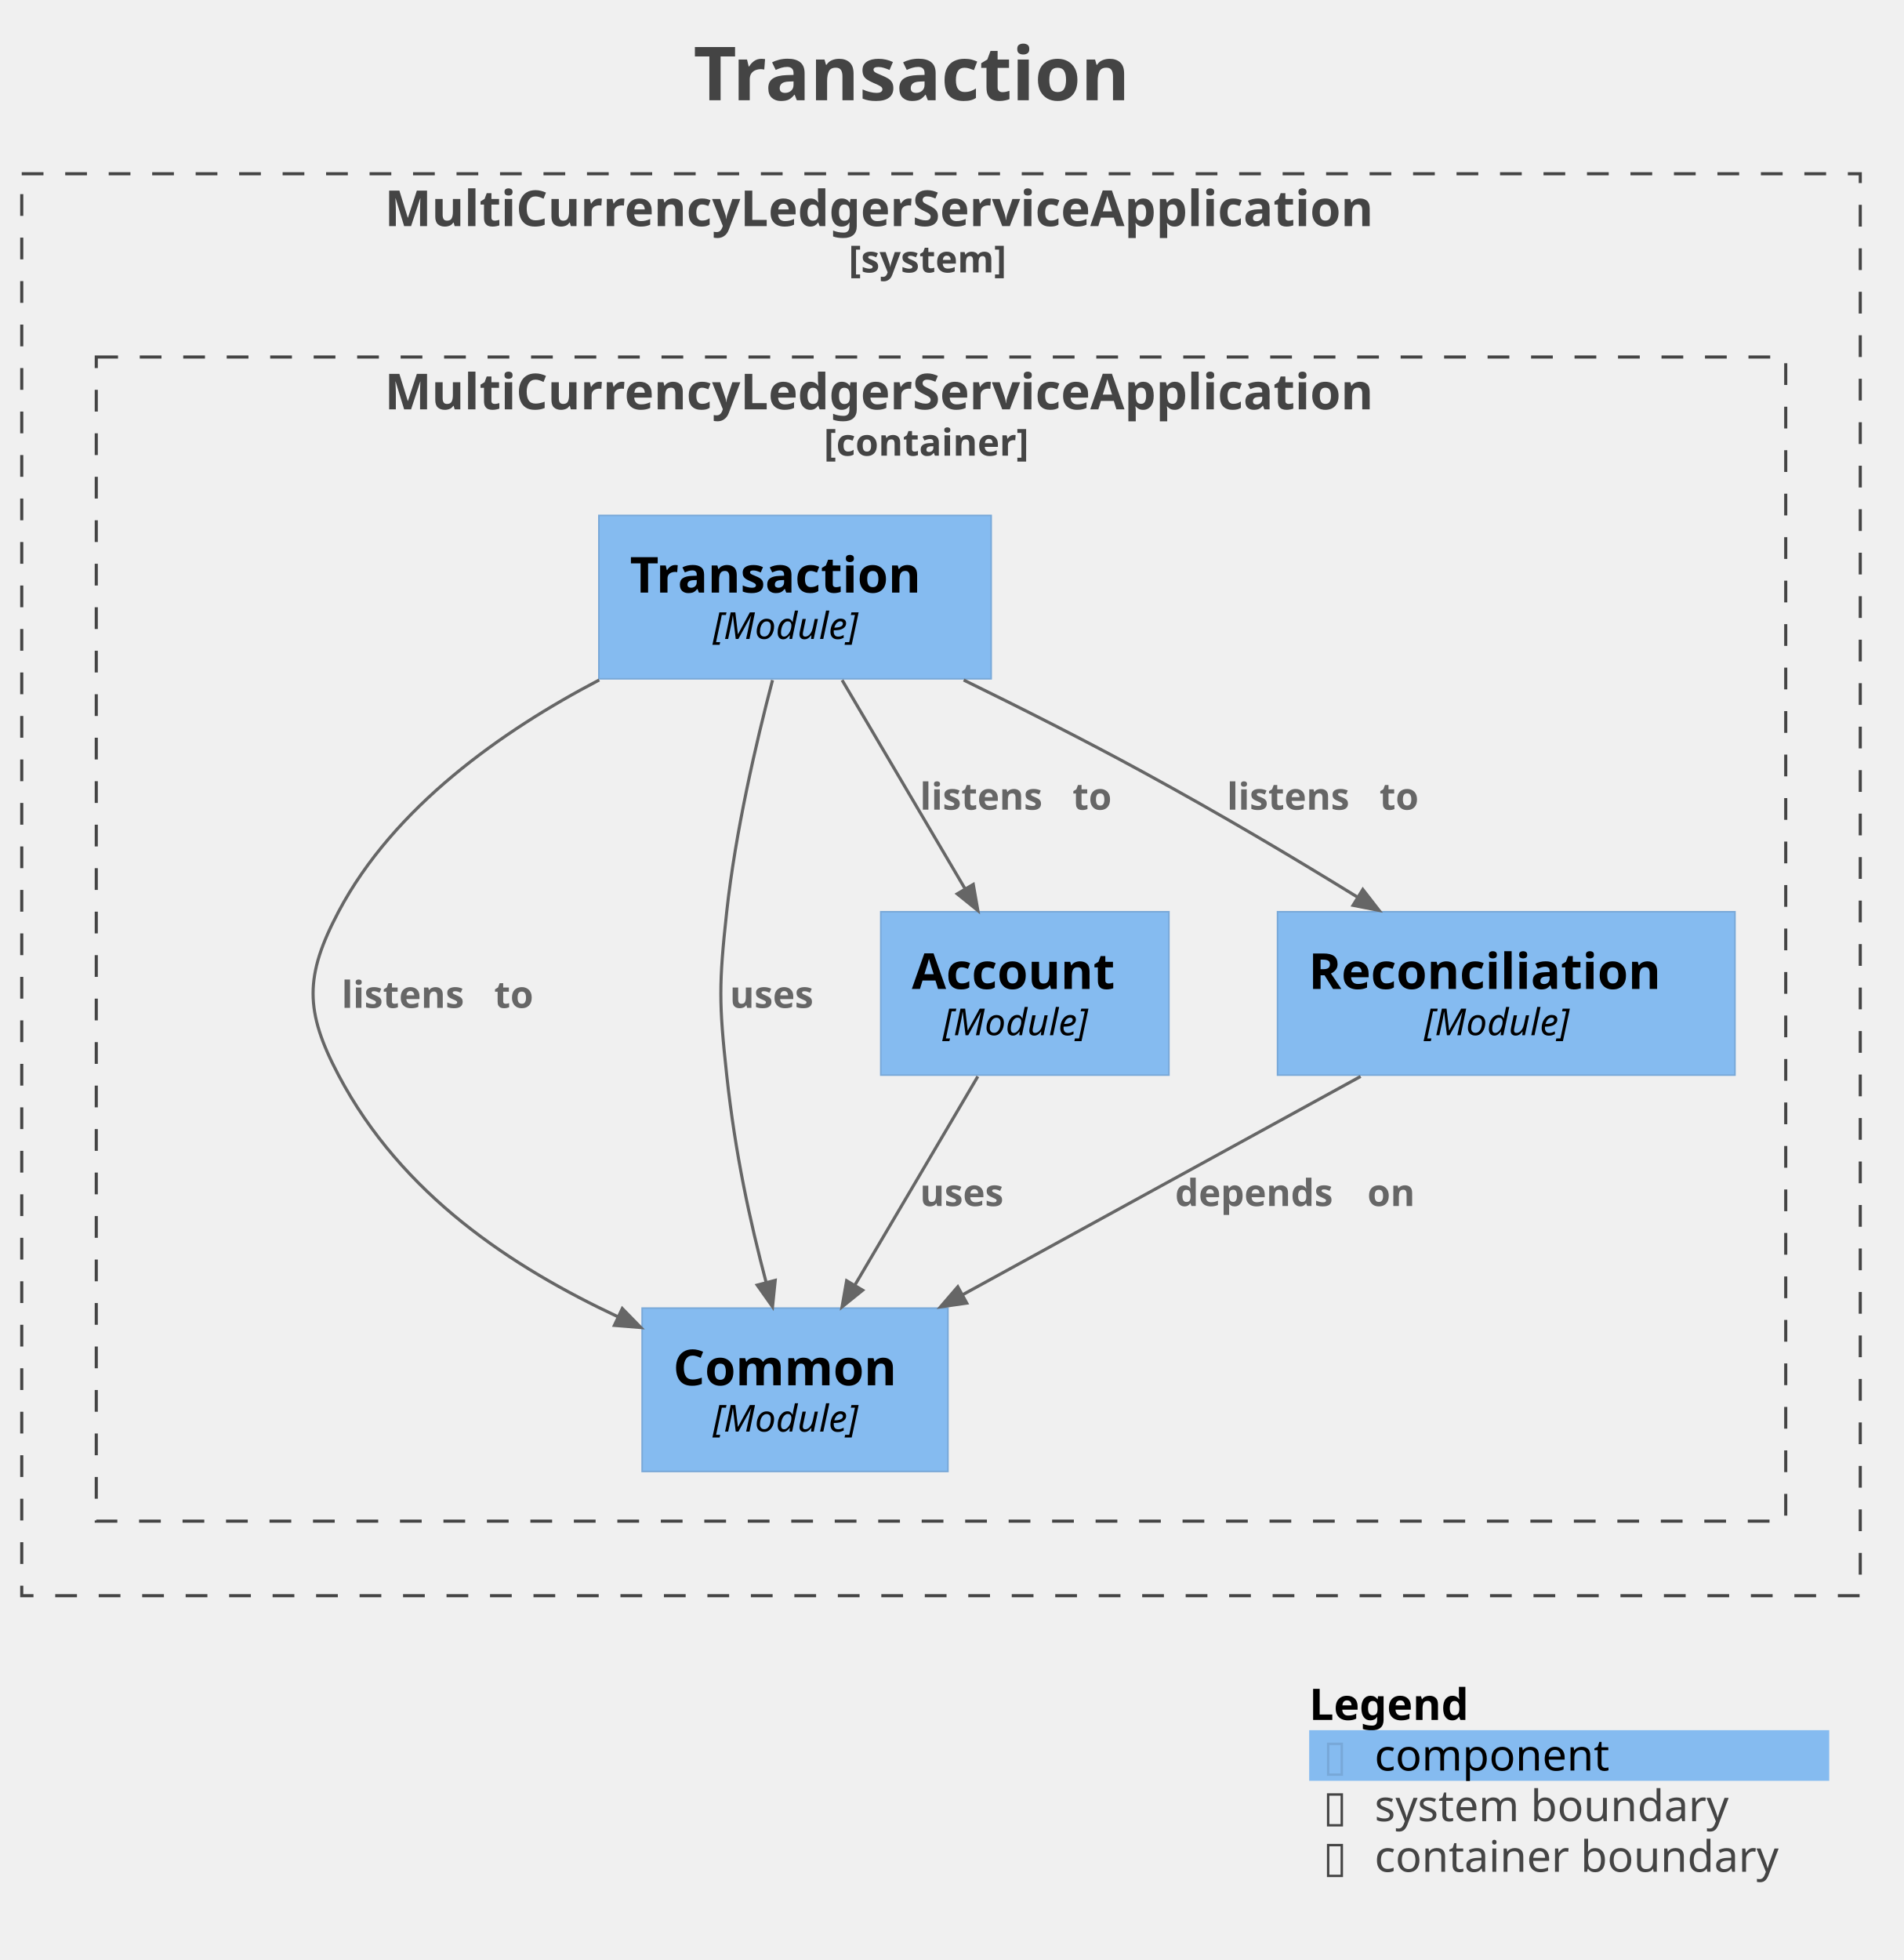
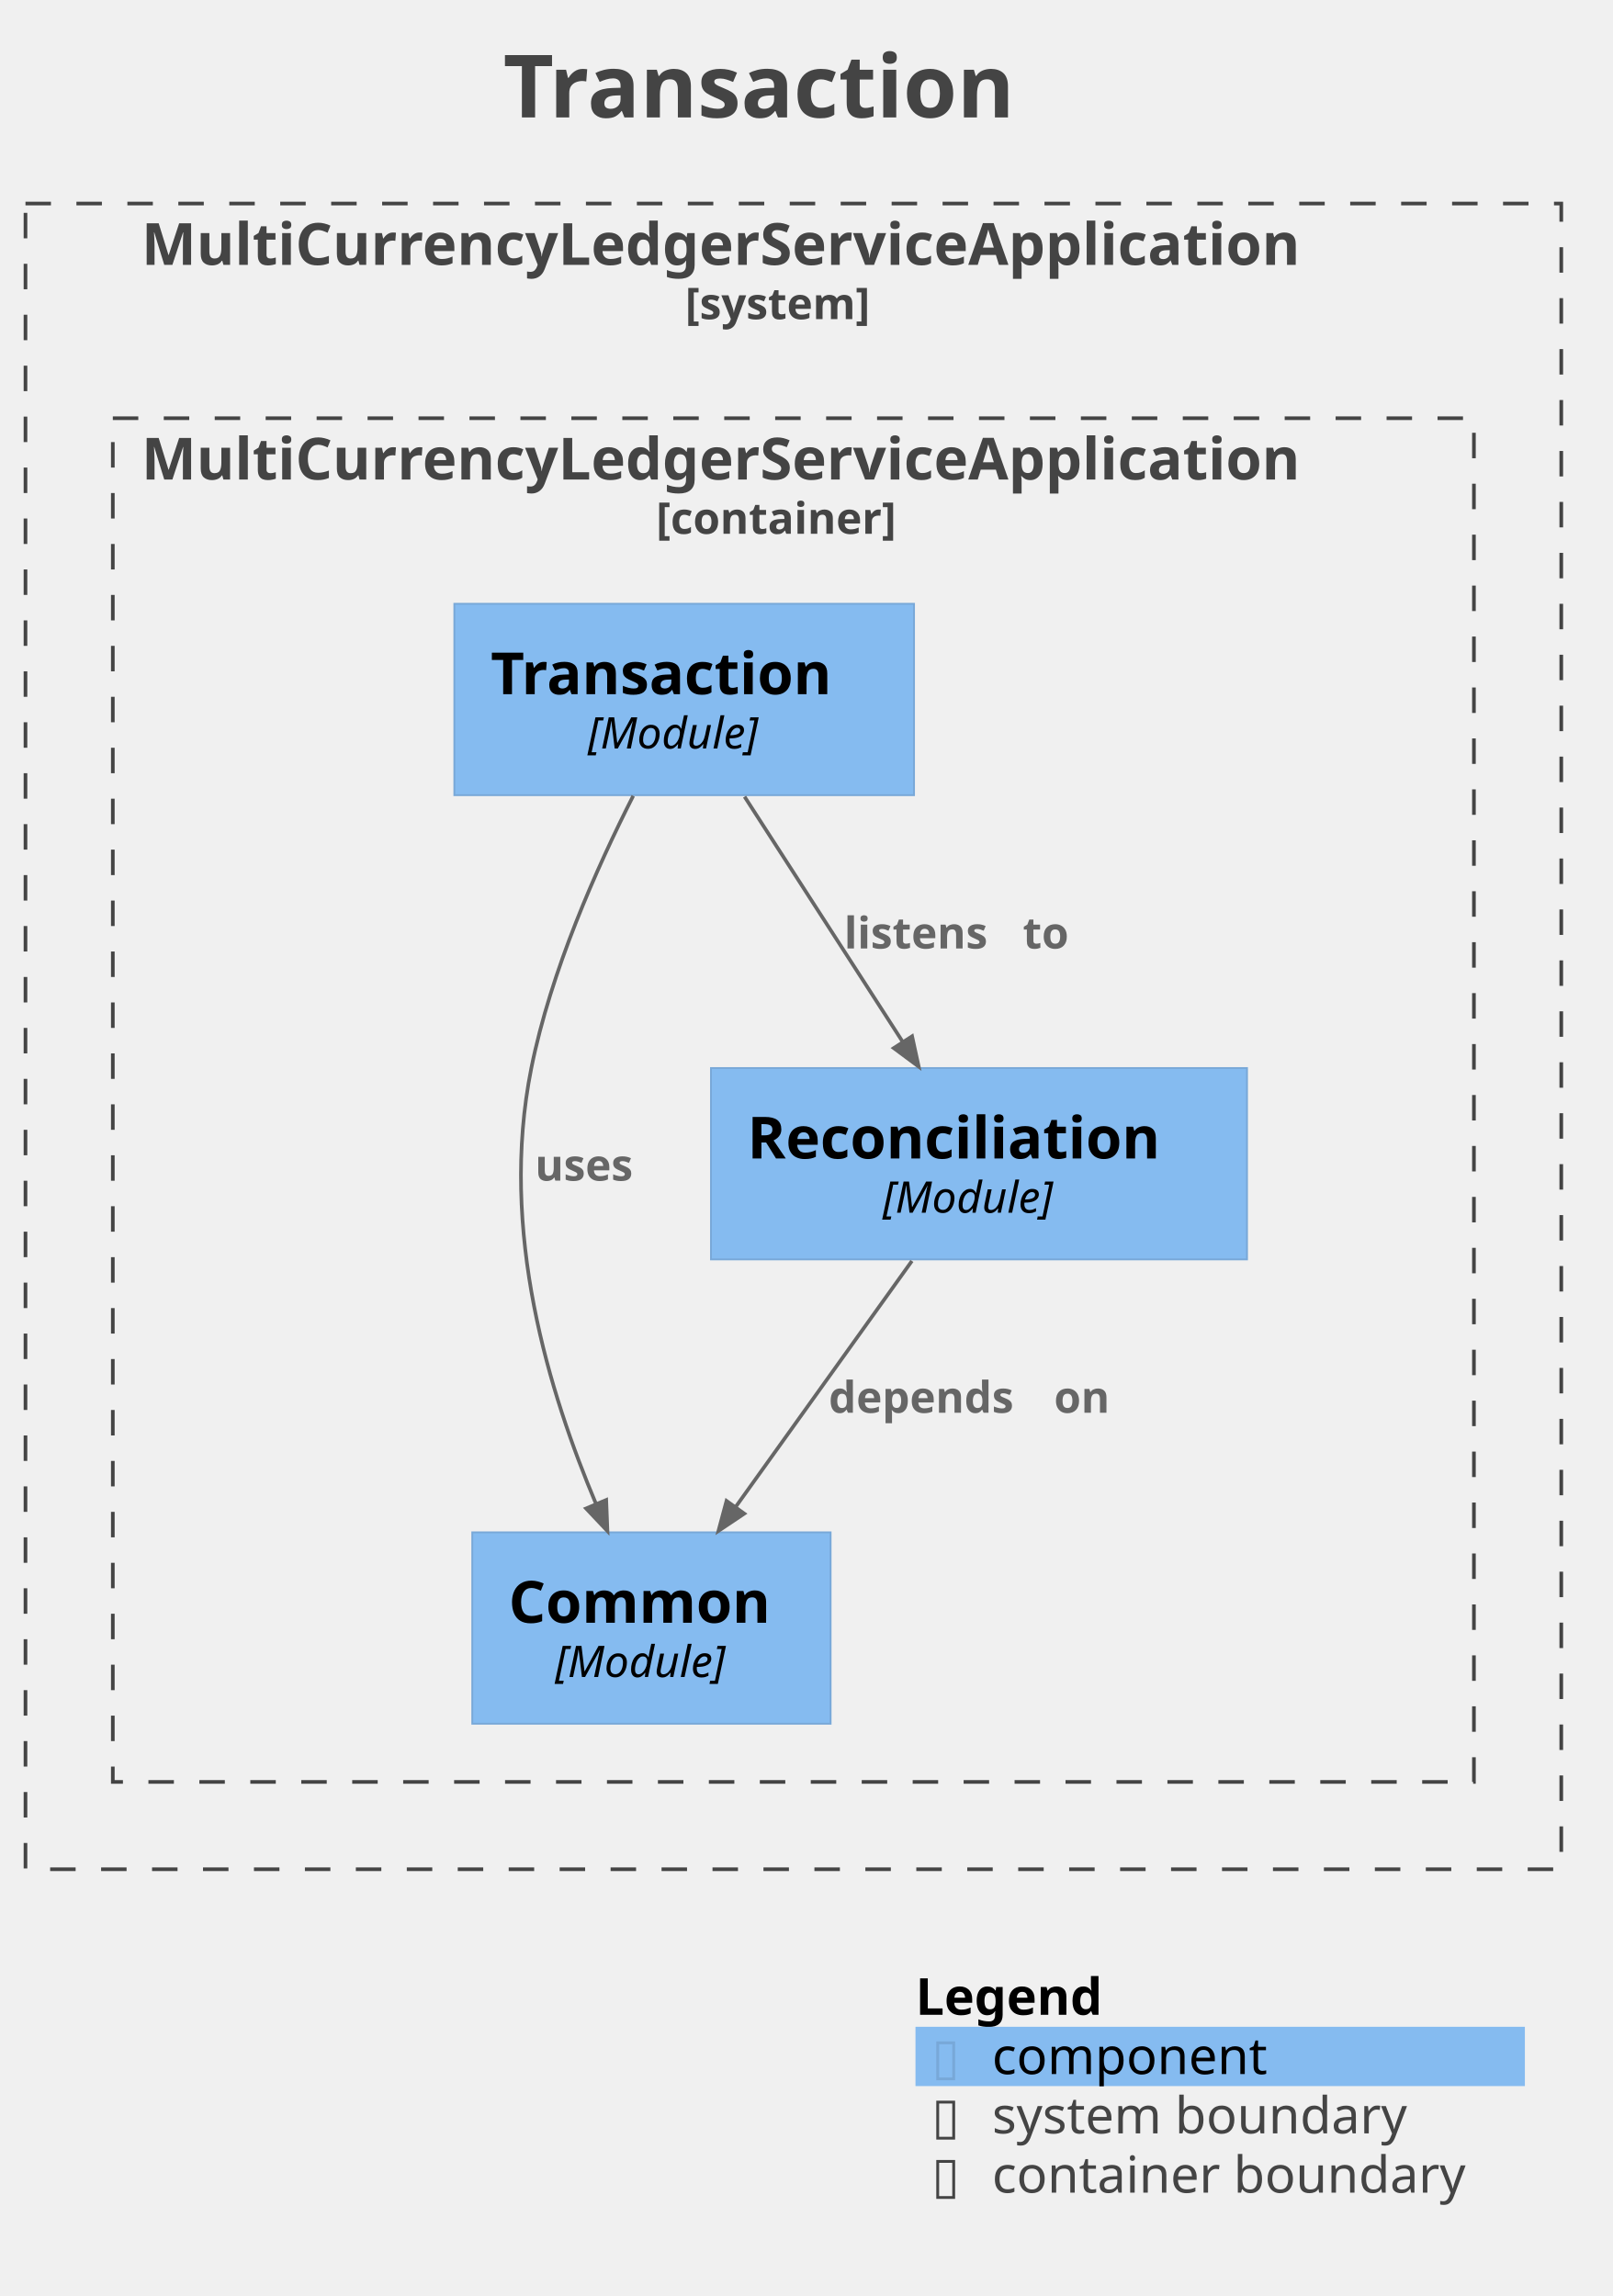
- <svg xmlns="http://www.w3.org/2000/svg" contentStyleType="text/css" data-diagram-type="DESCRIPTION" height="631px" preserveAspectRatio="none" style="width:613px;height:631px;background:#FFFFFF;" version="1.1" viewBox="0 0 613 631" width="613px" zoomAndPan="magnify">
+ <svg xmlns="http://www.w3.org/2000/svg" contentStyleType="text/css" data-diagram-type="DESCRIPTION" height="631px" preserveAspectRatio="none" style="width:443px;height:631px;background:#FFFFFF;" version="1.1" viewBox="0 0 443 631" width="443px" zoomAndPan="magnify">
  <defs />
  <g>
    <g class="title" data-source-line="1">
-       <text fill="#444444" font-family="sans-serif" font-size="24" font-weight="700" lengthAdjust="spacing" textLength="159.469" x="223.266" y="32.277">Transaction</text>
+       <text fill="#444444" font-family="sans-serif" font-size="24" font-weight="700" lengthAdjust="spacing" textLength="159.469" x="138.266" y="32.277">Transaction</text>
    </g>
    <g class="cluster" data-qualified-name="MultiCurrencyLedgerServiceApplication_boundary" data-source-line="1666" id="ent0001">
-       <rect fill="none" height="457.78" style="stroke:#444444;stroke-width:1;stroke-dasharray:7,7;" width="592" x="7" y="55.938" />
-       <text fill="#444444" font-family="sans-serif" font-size="16" font-weight="700" lengthAdjust="spacing" textLength="358.266" x="123.867" y="72.789">MultiCurrencyLedgerServiceApplication</text>
-       <text fill="#444444" font-family="sans-serif" font-size="12" font-weight="700" lengthAdjust="spacing" textLength="59.455" x="273.272" y="87.701">[system]</text>
+       <rect fill="none" height="457.78" style="stroke:#444444;stroke-width:1;stroke-dasharray:7,7;" width="422" x="7" y="55.938" />
+       <text fill="#444444" font-family="sans-serif" font-size="16" font-weight="700" lengthAdjust="spacing" textLength="358.266" x="38.867" y="72.789">MultiCurrencyLedgerServiceApplication</text>
+       <text fill="#444444" font-family="sans-serif" font-size="12" font-weight="700" lengthAdjust="spacing" textLength="59.455" x="188.273" y="87.701">[system]</text>
    </g>
    <g class="cluster" data-qualified-name="MultiCurrencyLedgerServiceApplication_boundary.MultiCurrencyLedgerServiceApplication.MultiCurrencyLedgerServiceApplication_boundary" data-source-line="1666" id="ent0002">
-       <rect fill="none" height="374.78" style="stroke:#444444;stroke-width:1;stroke-dasharray:7,7;" width="544" x="31" y="114.938" />
-       <text fill="#444444" font-family="sans-serif" font-size="16" font-weight="700" lengthAdjust="spacing" textLength="358.266" x="123.867" y="131.789">MultiCurrencyLedgerServiceApplication</text>
-       <text fill="#444444" font-family="sans-serif" font-size="12" font-weight="700" lengthAdjust="spacing" textLength="75.416" x="265.292" y="146.701">[container]</text>
+       <rect fill="none" height="374.78" style="stroke:#444444;stroke-width:1;stroke-dasharray:7,7;" width="374" x="31" y="114.938" />
+       <text fill="#444444" font-family="sans-serif" font-size="16" font-weight="700" lengthAdjust="spacing" textLength="358.266" x="38.867" y="131.789">MultiCurrencyLedgerServiceApplication</text>
+       <text fill="#444444" font-family="sans-serif" font-size="12" font-weight="700" lengthAdjust="spacing" textLength="75.416" x="180.292" y="146.701">[container]</text>
    </g>
    <g class="entity" data-qualified-name="MultiCurrencyLedgerServiceApplication_boundary.MultiCurrencyLedgerServiceApplication.MultiCurrencyLedgerServiceApplication_boundary.MultiCurrencyLedgerServiceApplication.MultiCurrencyLedgerServiceApplication.Common" data-source-line="78" id="ent0003">
-       <rect fill="#85BBF0" height="52.594" style="stroke:#78A8D8;stroke-width:0.5;" width="98.461" x="206.77" y="421.127" />
-       <text fill="#000000" font-family="sans-serif" font-size="16" font-weight="700" lengthAdjust="spacing" textLength="78.461" x="216.77" y="445.979">Common</text>
-       <text fill="#000000" font-family="sans-serif" font-size="12" font-style="italic" lengthAdjust="spacing" textLength="52.998" x="229.501" y="460.891">[Module]</text>
+       <rect fill="#85BBF0" height="52.594" style="stroke:#78A8D8;stroke-width:0.5;" width="98.461" x="129.77" y="421.127" />
+       <text fill="#000000" font-family="sans-serif" font-size="16" font-weight="700" lengthAdjust="spacing" textLength="78.461" x="139.77" y="445.979">Common</text>
+       <text fill="#000000" font-family="sans-serif" font-size="12" font-style="italic" lengthAdjust="spacing" textLength="52.998" x="152.501" y="460.891">[Module]</text>
    </g>
-     <g class="entity" data-qualified-name="MultiCurrencyLedgerServiceApplication_boundary.MultiCurrencyLedgerServiceApplication.MultiCurrencyLedgerServiceApplication_boundary.MultiCurrencyLedgerServiceApplication.MultiCurrencyLedgerServiceApplication.Account" data-source-line="78" id="ent0004">
-       <rect fill="#85BBF0" height="52.594" style="stroke:#78A8D8;stroke-width:0.5;" width="92.773" x="283.61" y="293.527" />
-       <text fill="#000000" font-family="sans-serif" font-size="16" font-weight="700" lengthAdjust="spacing" textLength="72.773" x="293.61" y="318.379">Account</text>
-       <text fill="#000000" font-family="sans-serif" font-size="12" font-style="italic" lengthAdjust="spacing" textLength="52.998" x="303.498" y="333.291">[Module]</text>
+     <g class="entity" data-qualified-name="MultiCurrencyLedgerServiceApplication_boundary.MultiCurrencyLedgerServiceApplication.MultiCurrencyLedgerServiceApplication_boundary.MultiCurrencyLedgerServiceApplication.MultiCurrencyLedgerServiceApplication.Reconciliation" data-source-line="78" id="ent0004">
+       <rect fill="#85BBF0" height="52.594" style="stroke:#78A8D8;stroke-width:0.5;" width="147.289" x="195.36" y="293.527" />
+       <text fill="#000000" font-family="sans-serif" font-size="16" font-weight="700" lengthAdjust="spacing" textLength="127.289" x="205.36" y="318.379">Reconciliation</text>
+       <text fill="#000000" font-family="sans-serif" font-size="12" font-style="italic" lengthAdjust="spacing" textLength="52.998" x="242.506" y="333.291">[Module]</text>
    </g>
-     <g class="entity" data-qualified-name="MultiCurrencyLedgerServiceApplication_boundary.MultiCurrencyLedgerServiceApplication.MultiCurrencyLedgerServiceApplication_boundary.MultiCurrencyLedgerServiceApplication.MultiCurrencyLedgerServiceApplication.Reconciliation" data-source-line="78" id="ent0005">
-       <rect fill="#85BBF0" height="52.594" style="stroke:#78A8D8;stroke-width:0.5;" width="147.289" x="411.36" y="293.527" />
-       <text fill="#000000" font-family="sans-serif" font-size="16" font-weight="700" lengthAdjust="spacing" textLength="127.289" x="421.36" y="318.379">Reconciliation</text>
-       <text fill="#000000" font-family="sans-serif" font-size="12" font-style="italic" lengthAdjust="spacing" textLength="52.998" x="458.505" y="333.291">[Module]</text>
+     <g class="entity" data-qualified-name="MultiCurrencyLedgerServiceApplication_boundary.MultiCurrencyLedgerServiceApplication.MultiCurrencyLedgerServiceApplication_boundary.MultiCurrencyLedgerServiceApplication.MultiCurrencyLedgerServiceApplication.Transaction" data-source-line="78" id="ent0005">
+       <rect fill="#85BBF0" height="52.594" style="stroke:#78A8D8;stroke-width:0.5;" width="126.312" x="124.84" y="165.938" />
+       <text fill="#000000" font-family="sans-serif" font-size="16" font-weight="700" lengthAdjust="spacing" textLength="106.312" x="134.84" y="190.789">Transaction</text>
+       <text fill="#000000" font-family="sans-serif" font-size="12" font-style="italic" lengthAdjust="spacing" textLength="52.998" x="161.497" y="205.701">[Module]</text>
    </g>
-     <g class="entity" data-qualified-name="MultiCurrencyLedgerServiceApplication_boundary.MultiCurrencyLedgerServiceApplication.MultiCurrencyLedgerServiceApplication_boundary.MultiCurrencyLedgerServiceApplication.MultiCurrencyLedgerServiceApplication.Transaction" data-source-line="78" id="ent0006">
-       <rect fill="#85BBF0" height="52.594" style="stroke:#78A8D8;stroke-width:0.5;" width="126.312" x="192.84" y="165.938" />
-       <text fill="#000000" font-family="sans-serif" font-size="16" font-weight="700" lengthAdjust="spacing" textLength="106.312" x="202.84" y="190.789">Transaction</text>
-       <text fill="#000000" font-family="sans-serif" font-size="12" font-style="italic" lengthAdjust="spacing" textLength="52.998" x="229.497" y="205.701">[Module]</text>
+     <g class="link" data-entity-1="ent0005" data-entity-2="ent0004" data-link-type="dependency" data-source-line="1779" id="lnk6">
+       <path d="M204.59,218.947 C218.56,240.627 234.122,264.756 248.102,286.416" fill="none" id="MultiCurrencyLedgerServiceApplication.MultiCurrencyLedgerServiceApplication.Transaction-to-MultiCurrencyLedgerServiceApplication.MultiCurrencyLedgerServiceApplication.Reconciliation" style="stroke:#666666;stroke-width:1;" />
+       <polygon fill="#666666" points="252.44,293.137,250.622,284.789,245.581,288.043,252.44,293.137" style="stroke:#666666;stroke-width:1;stroke-linejoin:miter;stroke-miterlimit:10;" />
+       <text fill="#666666" font-family="sans-serif" font-size="12" font-weight="700" lengthAdjust="spacing" textLength="44.93" x="231.93" y="260.666">listens</text>
+       <text fill="#666666" font-family="sans-serif" font-size="12" font-weight="700" lengthAdjust="spacing" textLength="4.178" x="276.86" y="260.666"> </text>
+       <text fill="#666666" font-family="sans-serif" font-size="12" font-weight="700" lengthAdjust="spacing" textLength="13.98" x="281.037" y="260.666">to</text>
    </g>
-     <g class="link" data-entity-1="ent0004" data-entity-2="ent0003" data-link-type="dependency" data-source-line="1779" id="lnk7">
-       <path d="M314.85,346.548 C302.08,368.217 287.963,392.186 275.193,413.846" fill="none" id="MultiCurrencyLedgerServiceApplication.MultiCurrencyLedgerServiceApplication.Account-to-MultiCurrencyLedgerServiceApplication.MultiCurrencyLedgerServiceApplication.Common" style="stroke:#666666;stroke-width:1;" />
-       <polygon fill="#666666" points="271.13,420.738,277.777,415.37,272.609,412.322,271.13,420.738" style="stroke:#666666;stroke-width:1;stroke-linejoin:miter;stroke-miterlimit:10;" />
-       <text fill="#666666" font-family="sans-serif" font-size="12" font-weight="700" lengthAdjust="spacing" textLength="30.967" x="296.22" y="388.266">uses</text>
+     <g class="link" data-entity-1="ent0005" data-entity-2="ent0003" data-link-type="dependency" data-source-line="1779" id="lnk7">
+       <path d="M173.99,218.727 C163.97,238.477 151.35,266.877 146,293.527 C136.99,338.387 151.036,383.054 163.806,413.394" fill="none" id="MultiCurrencyLedgerServiceApplication.MultiCurrencyLedgerServiceApplication.Transaction-to-MultiCurrencyLedgerServiceApplication.MultiCurrencyLedgerServiceApplication.Common" style="stroke:#666666;stroke-width:1;" />
+       <polygon fill="#666666" points="166.91,420.767,166.572,412.23,161.042,414.558,166.91,420.767" style="stroke:#666666;stroke-width:1;stroke-linejoin:miter;stroke-miterlimit:10;" />
+       <text fill="#666666" font-family="sans-serif" font-size="12" font-weight="700" lengthAdjust="spacing" textLength="30.967" x="147" y="324.466">uses</text>
    </g>
-     <g class="link" data-entity-1="ent0006" data-entity-2="ent0004" data-link-type="dependency" data-source-line="1779" id="lnk8">
-       <path d="M271.15,218.947 C283.92,240.627 298.037,264.586 310.807,286.246" fill="none" id="MultiCurrencyLedgerServiceApplication.MultiCurrencyLedgerServiceApplication.Transaction-to-MultiCurrencyLedgerServiceApplication.MultiCurrencyLedgerServiceApplication.Account" style="stroke:#666666;stroke-width:1;" />
-       <polygon fill="#666666" points="314.87,293.137,313.391,284.722,308.223,287.77,314.87,293.137" style="stroke:#666666;stroke-width:1;stroke-linejoin:miter;stroke-miterlimit:10;" />
-       <text fill="#666666" font-family="sans-serif" font-size="12" font-weight="700" lengthAdjust="spacing" textLength="44.93" x="296.22" y="260.666">listens</text>
-       <text fill="#666666" font-family="sans-serif" font-size="12" font-weight="700" lengthAdjust="spacing" textLength="4.178" x="341.15" y="260.666"> </text>
-       <text fill="#666666" font-family="sans-serif" font-size="12" font-weight="700" lengthAdjust="spacing" textLength="13.98" x="345.327" y="260.666">to</text>
-     </g>
-     <g class="link" data-entity-1="ent0006" data-entity-2="ent0003" data-link-type="dependency" data-source-line="1779" id="lnk9">
-       <path d="M192.95,218.907 C161.66,235.268 126.82,259.798 109,293.527 C98.08,314.197 98.08,325.457 109,346.127 C129.42,384.777 164.938,407.949 199.098,423.979" fill="none" id="MultiCurrencyLedgerServiceApplication.MultiCurrencyLedgerServiceApplication.Transaction-to-MultiCurrencyLedgerServiceApplication.MultiCurrencyLedgerServiceApplication.Common" style="stroke:#666666;stroke-width:1;" />
-       <polygon fill="#666666" points="206.34,427.377,200.372,421.263,197.823,426.695,206.34,427.377" style="stroke:#666666;stroke-width:1;stroke-linejoin:miter;stroke-miterlimit:10;" />
-       <text fill="#666666" font-family="sans-serif" font-size="12" font-weight="700" lengthAdjust="spacing" textLength="44.93" x="110" y="324.466">listens</text>
-       <text fill="#666666" font-family="sans-serif" font-size="12" font-weight="700" lengthAdjust="spacing" textLength="4.178" x="154.93" y="324.466"> </text>
-       <text fill="#666666" font-family="sans-serif" font-size="12" font-weight="700" lengthAdjust="spacing" textLength="13.98" x="159.107" y="324.466">to</text>
-     </g>
-     <g class="link" data-entity-1="ent0006" data-entity-2="ent0003" data-link-type="dependency" data-source-line="1779" id="lnk11">
-       <path d="M248.75,218.958 C243.47,239.067 236.79,267.827 234,293.527 C231.48,316.767 231.48,322.887 234,346.127 C236.79,371.817 241.438,392.85 246.718,412.96" fill="none" id="MultiCurrencyLedgerServiceApplication.MultiCurrencyLedgerServiceApplication.Transaction-to-MultiCurrencyLedgerServiceApplication.MultiCurrencyLedgerServiceApplication.Common-1" style="stroke:#666666;stroke-width:1;" />
-       <polygon fill="#666666" points="248.75,420.697,249.62,412.198,243.817,413.722,248.75,420.697" style="stroke:#666666;stroke-width:1;stroke-linejoin:miter;stroke-miterlimit:10;" />
-       <text fill="#666666" font-family="sans-serif" font-size="12" font-weight="700" lengthAdjust="spacing" textLength="30.967" x="235" y="324.466">uses</text>
-     </g>
-     <g class="link" data-entity-1="ent0006" data-entity-2="ent0005" data-link-type="dependency" data-source-line="1779" id="lnk10">
-       <path d="M310.3,218.928 C328.78,227.958 349.44,238.398 368,248.528 C393.69,262.558 415.007,275.214 437.247,288.904" fill="none" id="MultiCurrencyLedgerServiceApplication.MultiCurrencyLedgerServiceApplication.Transaction-to-MultiCurrencyLedgerServiceApplication.MultiCurrencyLedgerServiceApplication.Reconciliation" style="stroke:#666666;stroke-width:1;" />
-       <polygon fill="#666666" points="444.06,293.098,438.82,286.349,435.675,291.459,444.06,293.098" style="stroke:#666666;stroke-width:1;stroke-linejoin:miter;stroke-miterlimit:10;" />
-       <text fill="#666666" font-family="sans-serif" font-size="12" font-weight="700" lengthAdjust="spacing" textLength="44.93" x="395.06" y="260.666">listens</text>
-       <text fill="#666666" font-family="sans-serif" font-size="12" font-weight="700" lengthAdjust="spacing" textLength="4.178" x="439.99" y="260.666"> </text>
-       <text fill="#666666" font-family="sans-serif" font-size="12" font-weight="700" lengthAdjust="spacing" textLength="13.98" x="444.167" y="260.666">to</text>
-     </g>
-     <g class="link" data-entity-1="ent0005" data-entity-2="ent0003" data-link-type="dependency" data-source-line="1779" id="lnk12">
-       <path d="M438.11,346.548 C398.59,368.217 349.345,395.231 309.845,416.891" fill="none" id="MultiCurrencyLedgerServiceApplication.MultiCurrencyLedgerServiceApplication.Reconciliation-to-MultiCurrencyLedgerServiceApplication.MultiCurrencyLedgerServiceApplication.Common" style="stroke:#666666;stroke-width:1;" />
-       <polygon fill="#666666" points="302.83,420.738,311.287,419.522,308.402,414.26,302.83,420.738" style="stroke:#666666;stroke-width:1;stroke-linejoin:miter;stroke-miterlimit:10;" />
-       <text fill="#666666" font-family="sans-serif" font-size="12" font-weight="700" lengthAdjust="spacing" textLength="57.732" x="378.37" y="388.266">depends</text>
-       <text fill="#666666" font-family="sans-serif" font-size="12" font-weight="700" lengthAdjust="spacing" textLength="4.178" x="436.102" y="388.266"> </text>
-       <text fill="#666666" font-family="sans-serif" font-size="12" font-weight="700" lengthAdjust="spacing" textLength="16.787" x="440.28" y="388.266">on</text>
+     <g class="link" data-entity-1="ent0004" data-entity-2="ent0003" data-link-type="dependency" data-source-line="1779" id="lnk8">
+       <path d="M250.57,346.548 C235.04,368.217 217.59,392.575 202.07,414.235" fill="none" id="MultiCurrencyLedgerServiceApplication.MultiCurrencyLedgerServiceApplication.Reconciliation-to-MultiCurrencyLedgerServiceApplication.MultiCurrencyLedgerServiceApplication.Common" style="stroke:#666666;stroke-width:1;" />
+       <polygon fill="#666666" points="197.41,420.738,204.508,415.982,199.631,412.487,197.41,420.738" style="stroke:#666666;stroke-width:1;stroke-linejoin:miter;stroke-miterlimit:10;" />
+       <text fill="#666666" font-family="sans-serif" font-size="12" font-weight="700" lengthAdjust="spacing" textLength="57.732" x="227.7" y="388.266">depends</text>
+       <text fill="#666666" font-family="sans-serif" font-size="12" font-weight="700" lengthAdjust="spacing" textLength="4.178" x="285.432" y="388.266"> </text>
+       <text fill="#666666" font-family="sans-serif" font-size="12" font-weight="700" lengthAdjust="spacing" textLength="16.787" x="289.61" y="388.266">on</text>
    </g>
    <g class="legend" data-source-line="1576">
-       <rect fill="none" height="16.297" style="stroke:none;stroke-width:1;" width="167.446" x="421.554" y="540.717" />
-       <text fill="#000000" font-family="sans-serif" font-size="14" font-weight="700" lengthAdjust="spacing" textLength="57.921" x="421.554" y="553.713">Legend</text>
-       <text fill="#FFFFFF" font-family="sans-serif" font-size="14" lengthAdjust="spacing" textLength="4.45" x="484.349" y="553.713"> </text>
-       <rect fill="#85BBF0" height="16.297" style="stroke:none;stroke-width:1;" width="167.446" x="421.554" y="557.014" />
-       <text fill="#78A8D8" font-family="sans-serif" font-size="14" lengthAdjust="spacing" textLength="7.704" x="426.004" y="570.01">▯</text>
-       <text fill="#FFFFFF" font-family="sans-serif" font-size="14" lengthAdjust="spacing" textLength="4.45" x="433.708" y="570.01"> </text>
-       <text fill="#000000" font-family="sans-serif" font-size="14" lengthAdjust="spacing" textLength="79.201" x="442.608" y="570.01">component</text>
-       <text fill="#FFFFFF" font-family="sans-serif" font-size="14" lengthAdjust="spacing" textLength="4.45" x="526.26" y="570.01"> </text>
-       <rect fill="none" height="16.297" style="stroke:none;stroke-width:1;" width="167.446" x="421.554" y="573.311" />
-       <text fill="#444444" font-family="sans-serif" font-size="14" lengthAdjust="spacing" textLength="7.704" x="426.004" y="586.306">▯</text>
-       <text fill="#FFFFFF" font-family="sans-serif" font-size="14" lengthAdjust="spacing" textLength="4.45" x="433.708" y="586.306"> </text>
-       <text fill="#444444" font-family="sans-serif" font-size="14" lengthAdjust="spacing" textLength="121.769" x="442.608" y="586.306">system boundary</text>
-       <text fill="#FFFFFF" font-family="sans-serif" font-size="14" lengthAdjust="spacing" textLength="4.45" x="568.827" y="586.306"> </text>
-       <rect fill="none" height="16.297" style="stroke:none;stroke-width:1;" width="167.446" x="421.554" y="589.608" />
-       <text fill="#444444" font-family="sans-serif" font-size="14" lengthAdjust="spacing" textLength="7.704" x="426.004" y="602.603">▯</text>
-       <text fill="#FFFFFF" font-family="sans-serif" font-size="14" lengthAdjust="spacing" textLength="4.45" x="433.708" y="602.603"> </text>
-       <text fill="#444444" font-family="sans-serif" font-size="14" lengthAdjust="spacing" textLength="137.491" x="442.608" y="602.603">container boundary</text>
-       <text fill="#FFFFFF" font-family="sans-serif" font-size="14" lengthAdjust="spacing" textLength="4.45" x="584.55" y="602.603"> </text>
-       <line style="stroke:none;stroke-width:1;" x1="421.554" x2="589" y1="540.717" y2="540.717" />
-       <line style="stroke:none;stroke-width:1;" x1="421.554" x2="589" y1="557.014" y2="557.014" />
-       <line style="stroke:none;stroke-width:1;" x1="421.554" x2="589" y1="573.311" y2="573.311" />
-       <line style="stroke:none;stroke-width:1;" x1="421.554" x2="589" y1="589.608" y2="589.608" />
-       <line style="stroke:none;stroke-width:1;" x1="421.554" x2="589" y1="605.905" y2="605.905" />
-       <line style="stroke:none;stroke-width:1;" x1="421.554" x2="421.554" y1="540.717" y2="605.905" />
-       <line style="stroke:none;stroke-width:1;" x1="589" x2="589" y1="540.717" y2="605.905" />
+       <rect fill="none" height="16.297" style="stroke:none;stroke-width:1;" width="167.446" x="251.554" y="540.717" />
+       <text fill="#000000" font-family="sans-serif" font-size="14" font-weight="700" lengthAdjust="spacing" textLength="57.921" x="251.554" y="553.713">Legend</text>
+       <text fill="#FFFFFF" font-family="sans-serif" font-size="14" lengthAdjust="spacing" textLength="4.45" x="314.349" y="553.713"> </text>
+       <rect fill="#85BBF0" height="16.297" style="stroke:none;stroke-width:1;" width="167.446" x="251.554" y="557.014" />
+       <text fill="#78A8D8" font-family="sans-serif" font-size="14" lengthAdjust="spacing" textLength="7.704" x="256.004" y="570.01">▯</text>
+       <text fill="#FFFFFF" font-family="sans-serif" font-size="14" lengthAdjust="spacing" textLength="4.45" x="263.708" y="570.01"> </text>
+       <text fill="#000000" font-family="sans-serif" font-size="14" lengthAdjust="spacing" textLength="79.201" x="272.608" y="570.01">component</text>
+       <text fill="#FFFFFF" font-family="sans-serif" font-size="14" lengthAdjust="spacing" textLength="4.45" x="356.26" y="570.01"> </text>
+       <rect fill="none" height="16.297" style="stroke:none;stroke-width:1;" width="167.446" x="251.554" y="573.311" />
+       <text fill="#444444" font-family="sans-serif" font-size="14" lengthAdjust="spacing" textLength="7.704" x="256.004" y="586.306">▯</text>
+       <text fill="#FFFFFF" font-family="sans-serif" font-size="14" lengthAdjust="spacing" textLength="4.45" x="263.708" y="586.306"> </text>
+       <text fill="#444444" font-family="sans-serif" font-size="14" lengthAdjust="spacing" textLength="121.769" x="272.608" y="586.306">system boundary</text>
+       <text fill="#FFFFFF" font-family="sans-serif" font-size="14" lengthAdjust="spacing" textLength="4.45" x="398.827" y="586.306"> </text>
+       <rect fill="none" height="16.297" style="stroke:none;stroke-width:1;" width="167.446" x="251.554" y="589.608" />
+       <text fill="#444444" font-family="sans-serif" font-size="14" lengthAdjust="spacing" textLength="7.704" x="256.004" y="602.603">▯</text>
+       <text fill="#FFFFFF" font-family="sans-serif" font-size="14" lengthAdjust="spacing" textLength="4.45" x="263.708" y="602.603"> </text>
+       <text fill="#444444" font-family="sans-serif" font-size="14" lengthAdjust="spacing" textLength="137.491" x="272.608" y="602.603">container boundary</text>
+       <text fill="#FFFFFF" font-family="sans-serif" font-size="14" lengthAdjust="spacing" textLength="4.45" x="414.55" y="602.603"> </text>
+       <line style="stroke:none;stroke-width:1;" x1="251.554" x2="419" y1="540.717" y2="540.717" />
+       <line style="stroke:none;stroke-width:1;" x1="251.554" x2="419" y1="557.014" y2="557.014" />
+       <line style="stroke:none;stroke-width:1;" x1="251.554" x2="419" y1="573.311" y2="573.311" />
+       <line style="stroke:none;stroke-width:1;" x1="251.554" x2="419" y1="589.608" y2="589.608" />
+       <line style="stroke:none;stroke-width:1;" x1="251.554" x2="419" y1="605.905" y2="605.905" />
+       <line style="stroke:none;stroke-width:1;" x1="251.554" x2="251.554" y1="540.717" y2="605.905" />
+       <line style="stroke:none;stroke-width:1;" x1="419" x2="419" y1="540.717" y2="605.905" />
    </g>
  </g>
</svg>
